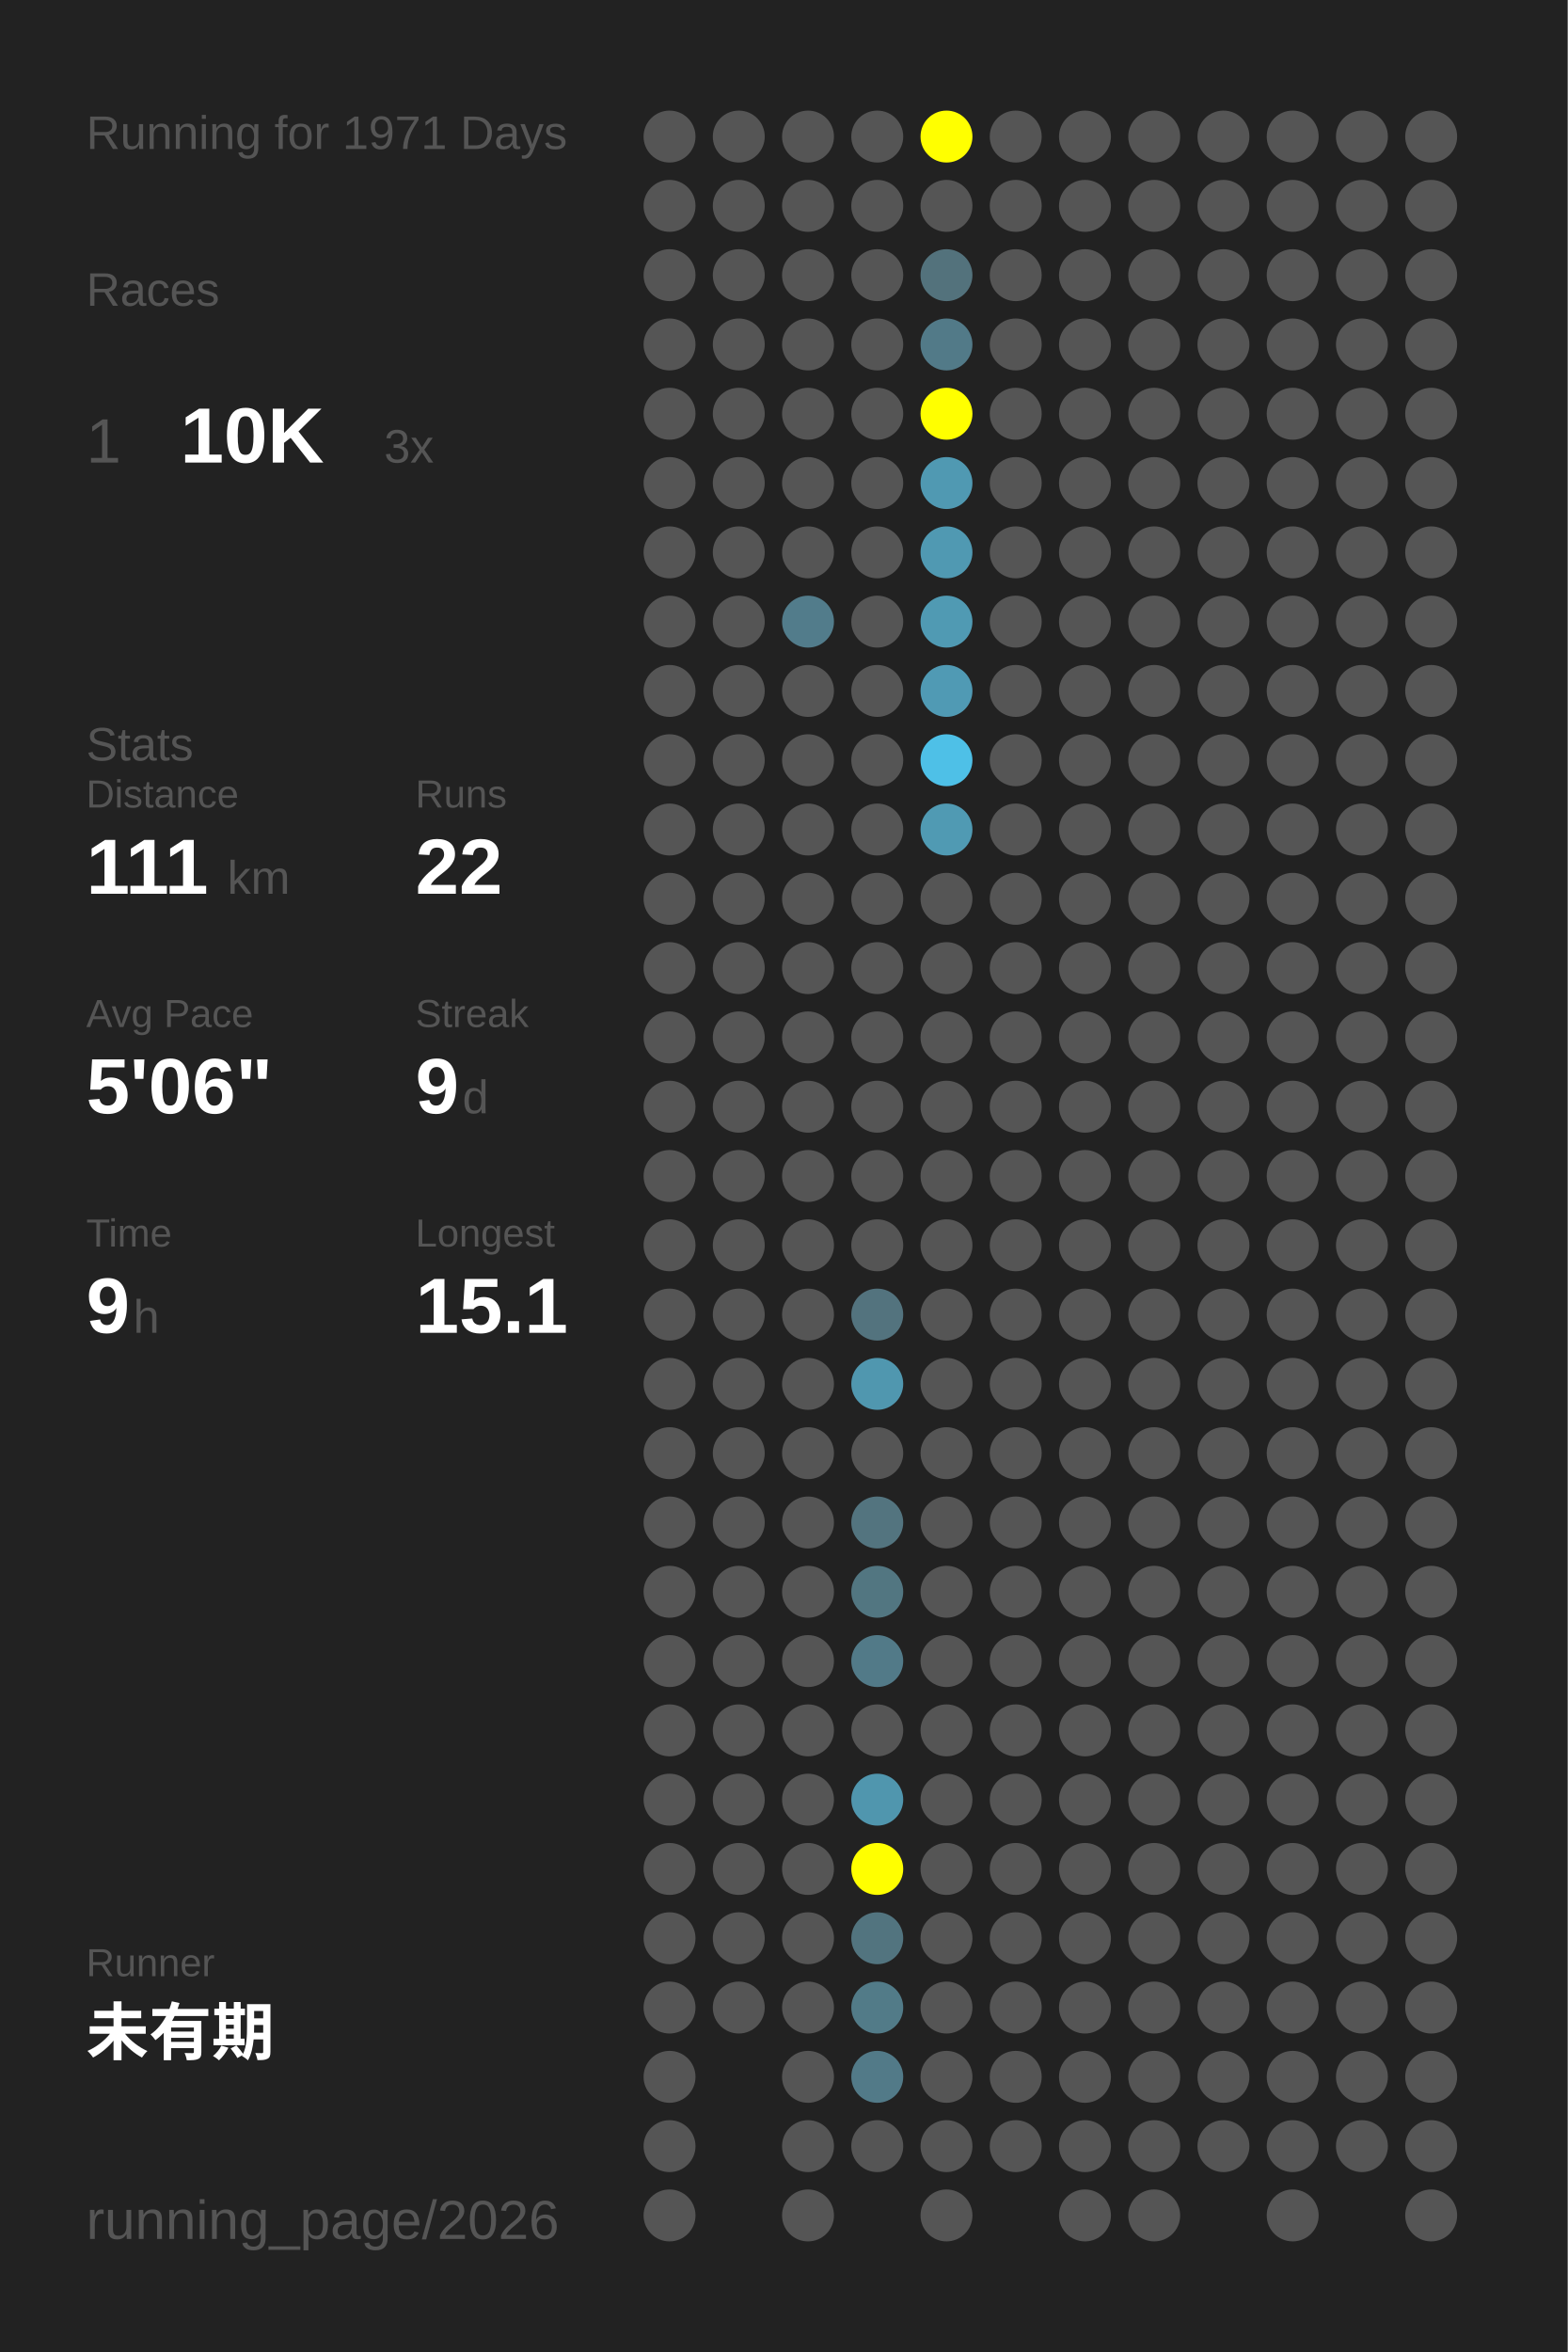
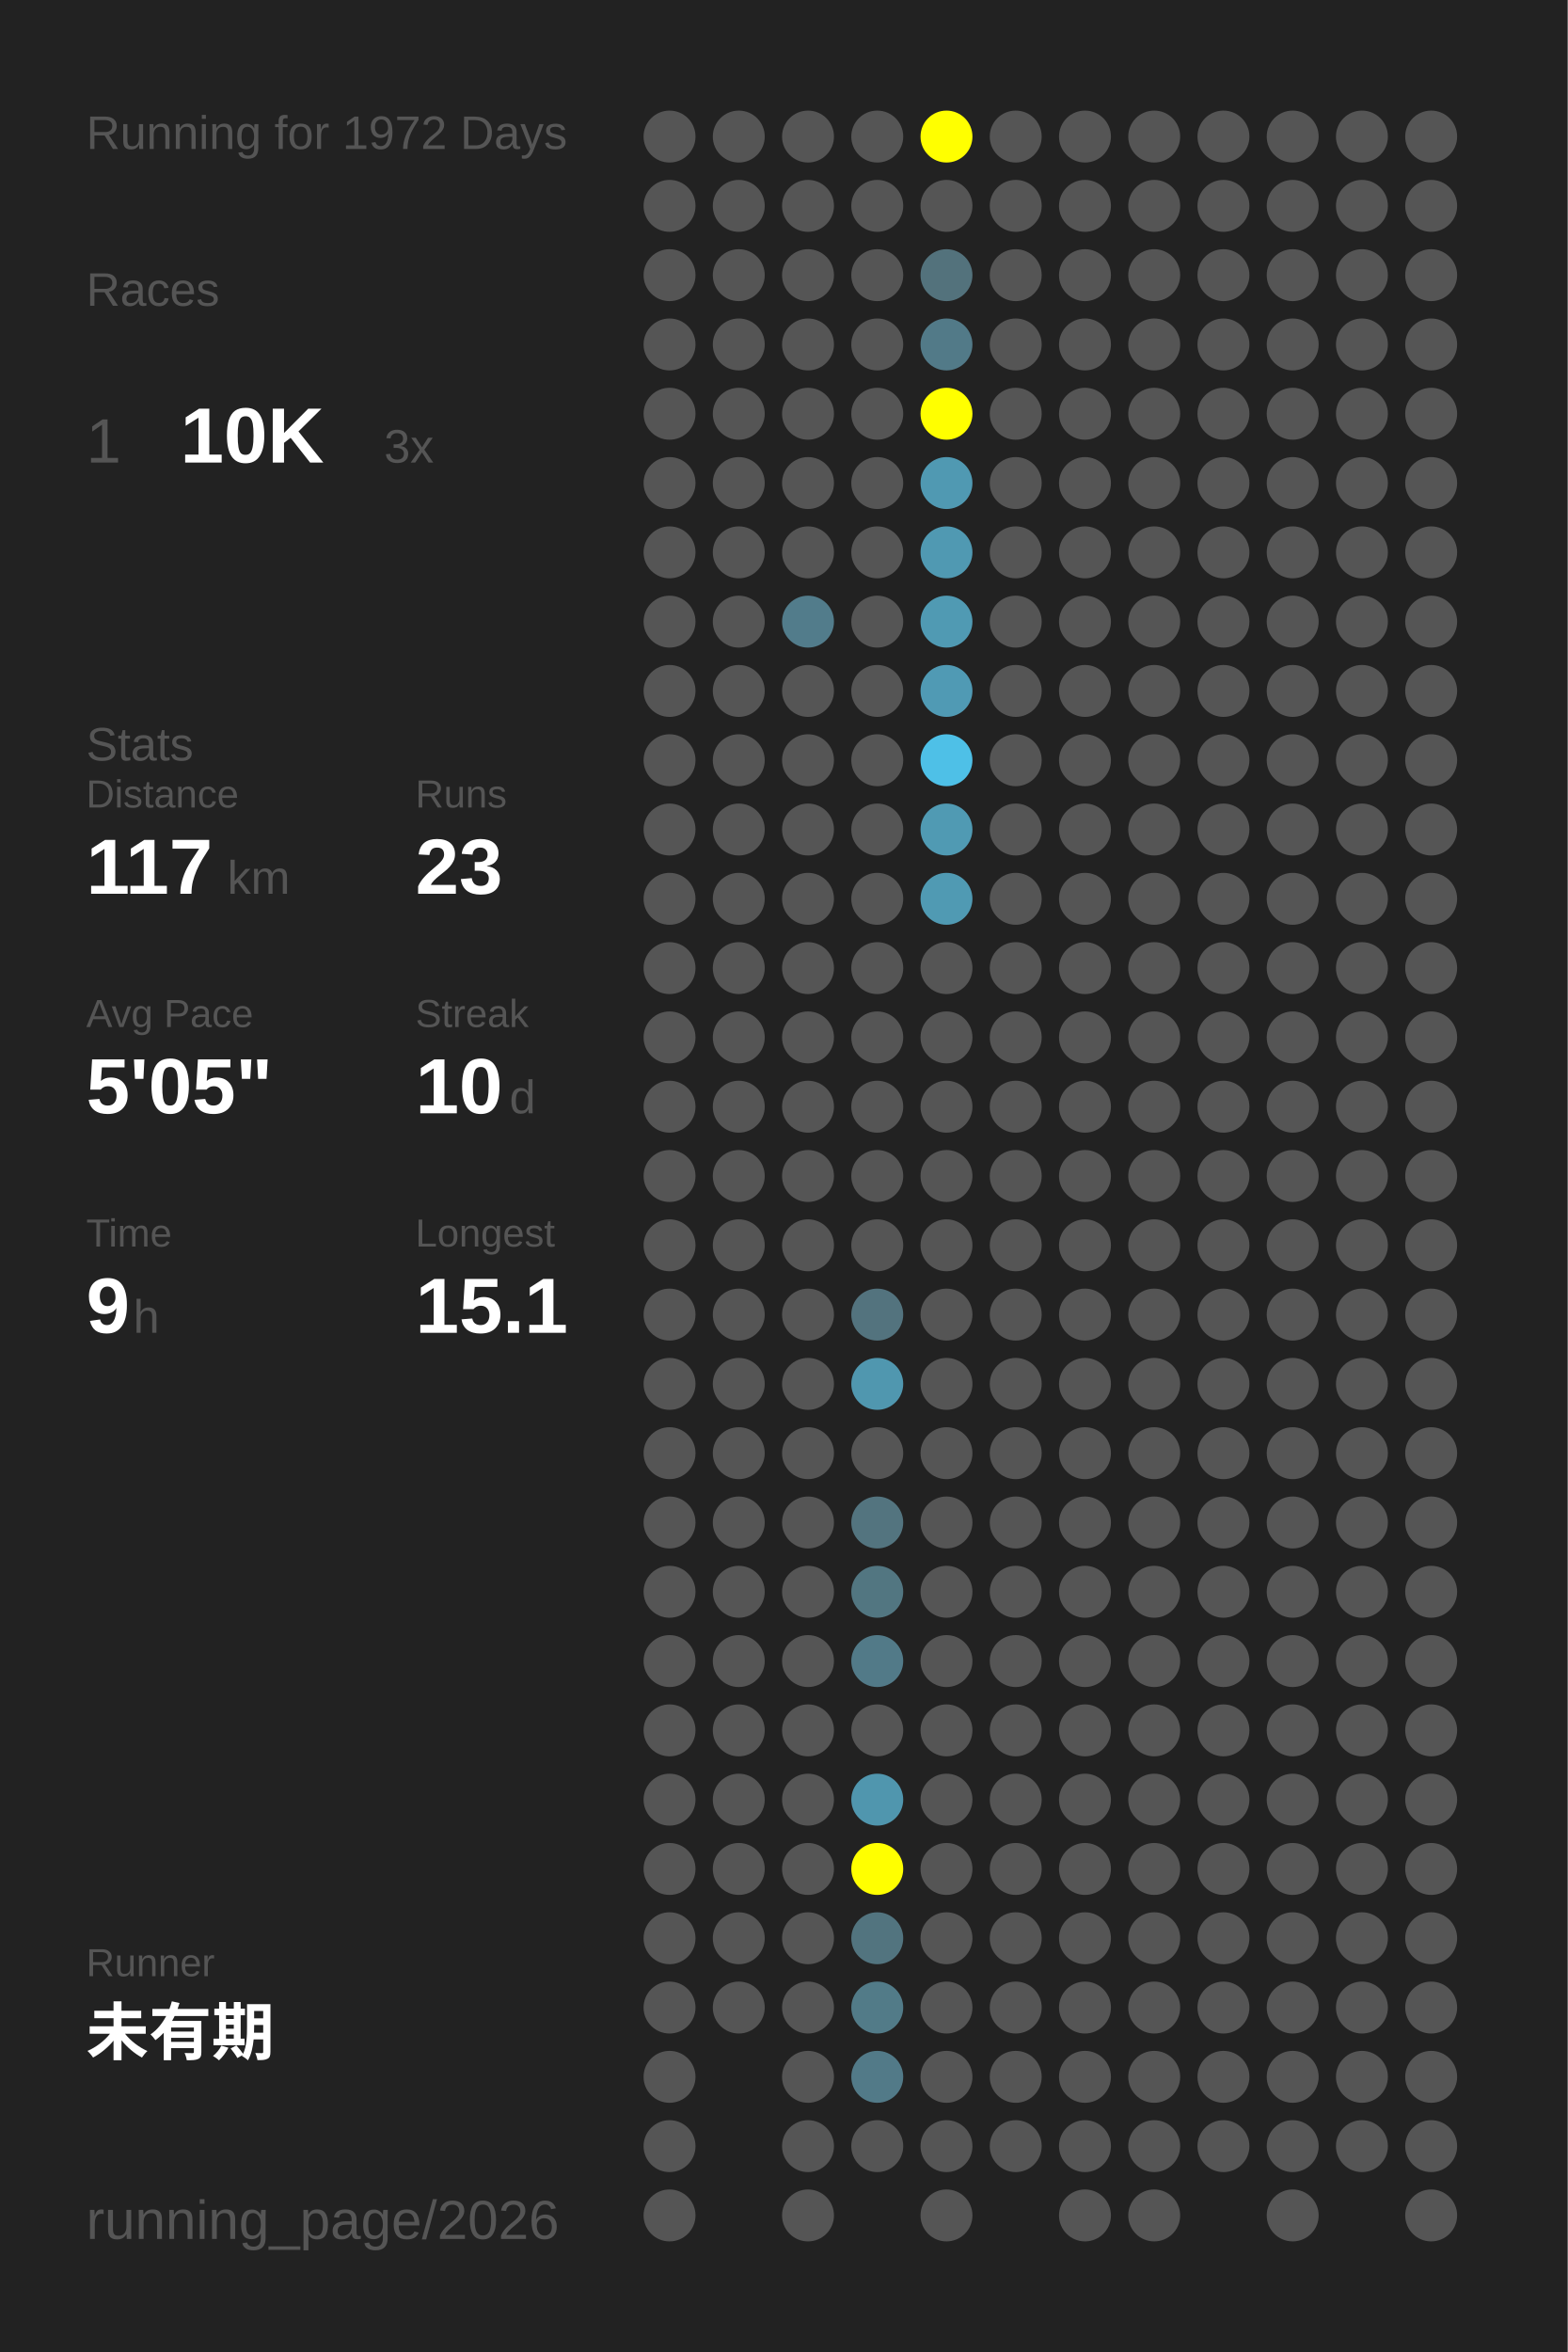
<svg xmlns="http://www.w3.org/2000/svg" baseProfile="full" height="300mm" version="1.1" viewBox="0,0,200,300" width="200mm">
  <defs />
  <rect fill="#222222" height="300" width="200" x="0" y="0" />
-   <text fill="#555555" style="font-size:6px; font-family:Arial;" x="11" y="19">Running for 1971 Days</text>
+   <text fill="#555555" style="font-size:6px; font-family:Arial;" x="11" y="19">Running for 1972 Days</text>
  <text fill="#555555" style="font-size:6px; font-family:Arial;" x="11" y="39">Races</text>
  <text fill="#555555" style="font-size:8px; font-family:Arial;" x="11" y="59">1</text>
  <text fill="#FFFFFF" style="font-size:10px; font-family:Arial; font-weight:bold;" x="23" y="59">10K</text>
  <text fill="#555555" style="font-size:6px; font-family:Arial;" x="49" y="59">3x</text>
  <text fill="#555555" style="font-size:6px; font-family:Arial;" x="11" y="97">Stats</text>
  <text fill="#555555" style="font-size:5px; font-family:Arial;" x="11" y="103">Distance</text>
-   <text fill="#FFFFFF" style="font-size:10px; font-family:Arial; font-weight:bold;" x="11" y="114">111</text>
+   <text fill="#FFFFFF" style="font-size:10px; font-family:Arial; font-weight:bold;" x="11" y="114">117</text>
  <text fill="#555555" style="font-size:6px; font-family:Arial;" x="29" y="114">km</text>
  <text fill="#555555" style="font-size:5px; font-family:Arial;" x="53" y="103">Runs</text>
-   <text fill="#FFFFFF" style="font-size:10px; font-family:Arial; font-weight:bold;" x="53" y="114">22</text>
+   <text fill="#FFFFFF" style="font-size:10px; font-family:Arial; font-weight:bold;" x="53" y="114">23</text>
  <text fill="#555555" style="font-size:5px; font-family:Arial;" x="11" y="131">Avg Pace</text>
-   <text fill="#FFFFFF" style="font-size:10px; font-family:Arial; font-weight:bold;" x="11" y="142">5'06"</text>
+   <text fill="#FFFFFF" style="font-size:10px; font-family:Arial; font-weight:bold;" x="11" y="142">5'05"</text>
  <text fill="#555555" style="font-size:5px; font-family:Arial;" x="53" y="131">Streak</text>
-   <text fill="#FFFFFF" style="font-size:10px; font-family:Arial; font-weight:bold;" x="53" y="142">9</text>
-   <text fill="#555555" style="font-size:6px; font-family:Arial;" x="59" y="142">d</text>
+   <text fill="#FFFFFF" style="font-size:10px; font-family:Arial; font-weight:bold;" x="53" y="142">10</text>
+   <text fill="#555555" style="font-size:6px; font-family:Arial;" x="65" y="142">d</text>
  <text fill="#555555" style="font-size:5px; font-family:Arial;" x="11" y="159">Time</text>
  <text fill="#FFFFFF" style="font-size:10px; font-family:Arial; font-weight:bold;" x="11" y="170">9</text>
  <text fill="#555555" style="font-size:6px; font-family:Arial;" x="17" y="170">h</text>
  <text fill="#555555" style="font-size:5px; font-family:Arial;" x="53" y="159">Longest</text>
  <text fill="#FFFFFF" style="font-size:10px; font-family:Arial; font-weight:bold;" x="53" y="170">15.1</text>
  <text fill="#555555" style="font-size:5px; font-family:Arial;" x="11" y="252.065">Runner</text>
  <text fill="#FFFFFF" style="font-size:8px; font-family:Arial; font-weight:bold;" x="11" y="262.065">未有期</text>
  <text fill="#555555" style="font-size:7px; font-family:Arial;" x="11" y="285.581">running_page/2026</text>
  <circle cx="85.417" cy="17.419" fill="#555555" r="3.312" />
  <circle cx="85.417" cy="26.258" fill="#555555" r="3.312" />
  <circle cx="85.417" cy="35.097" fill="#555555" r="3.312" />
  <circle cx="85.417" cy="43.935" fill="#555555" r="3.312" />
  <circle cx="85.417" cy="52.774" fill="#555555" r="3.312" />
  <circle cx="85.417" cy="61.613" fill="#555555" r="3.312" />
  <circle cx="85.417" cy="70.452" fill="#555555" r="3.312" />
  <circle cx="85.417" cy="79.29" fill="#555555" r="3.312" />
  <circle cx="85.417" cy="88.129" fill="#555555" r="3.312" />
  <circle cx="85.417" cy="96.968" fill="#555555" r="3.312" />
  <circle cx="85.417" cy="105.806" fill="#555555" r="3.312" />
  <circle cx="85.417" cy="114.645" fill="#555555" r="3.312" />
  <circle cx="85.417" cy="123.484" fill="#555555" r="3.312" />
  <circle cx="85.417" cy="132.323" fill="#555555" r="3.312" />
  <circle cx="85.417" cy="141.161" fill="#555555" r="3.312" />
  <circle cx="85.417" cy="150" fill="#555555" r="3.312" />
  <circle cx="85.417" cy="158.839" fill="#555555" r="3.312" />
  <circle cx="85.417" cy="167.677" fill="#555555" r="3.312" />
  <circle cx="85.417" cy="176.516" fill="#555555" r="3.312" />
  <circle cx="85.417" cy="185.355" fill="#555555" r="3.312" />
  <circle cx="85.417" cy="194.194" fill="#555555" r="3.312" />
  <circle cx="85.417" cy="203.032" fill="#555555" r="3.312" />
  <circle cx="85.417" cy="211.871" fill="#555555" r="3.312" />
  <circle cx="85.417" cy="220.71" fill="#555555" r="3.312" />
  <circle cx="85.417" cy="229.548" fill="#555555" r="3.312" />
  <circle cx="85.417" cy="238.387" fill="#555555" r="3.312" />
  <circle cx="85.417" cy="247.226" fill="#555555" r="3.312" />
  <circle cx="85.417" cy="256.065" fill="#555555" r="3.312" />
  <circle cx="85.417" cy="264.903" fill="#555555" r="3.312" />
  <circle cx="85.417" cy="273.742" fill="#555555" r="3.312" />
  <circle cx="85.417" cy="282.581" fill="#555555" r="3.312" />
  <circle cx="94.25" cy="17.419" fill="#555555" r="3.312" />
  <circle cx="94.25" cy="26.258" fill="#555555" r="3.312" />
  <circle cx="94.25" cy="35.097" fill="#555555" r="3.312" />
  <circle cx="94.25" cy="43.935" fill="#555555" r="3.312" />
  <circle cx="94.25" cy="52.774" fill="#555555" r="3.312" />
  <circle cx="94.25" cy="61.613" fill="#555555" r="3.312" />
  <circle cx="94.25" cy="70.452" fill="#555555" r="3.312" />
  <circle cx="94.25" cy="79.29" fill="#555555" r="3.312" />
  <circle cx="94.25" cy="88.129" fill="#555555" r="3.312" />
  <circle cx="94.25" cy="96.968" fill="#555555" r="3.312" />
  <circle cx="94.25" cy="105.806" fill="#555555" r="3.312" />
  <circle cx="94.25" cy="114.645" fill="#555555" r="3.312" />
  <circle cx="94.25" cy="123.484" fill="#555555" r="3.312" />
  <circle cx="94.25" cy="132.323" fill="#555555" r="3.312" />
  <circle cx="94.25" cy="141.161" fill="#555555" r="3.312" />
  <circle cx="94.25" cy="150" fill="#555555" r="3.312" />
  <circle cx="94.25" cy="158.839" fill="#555555" r="3.312" />
  <circle cx="94.25" cy="167.677" fill="#555555" r="3.312" />
  <circle cx="94.25" cy="176.516" fill="#555555" r="3.312" />
  <circle cx="94.25" cy="185.355" fill="#555555" r="3.312" />
  <circle cx="94.25" cy="194.194" fill="#555555" r="3.312" />
  <circle cx="94.25" cy="203.032" fill="#555555" r="3.312" />
  <circle cx="94.25" cy="211.871" fill="#555555" r="3.312" />
  <circle cx="94.25" cy="220.71" fill="#555555" r="3.312" />
  <circle cx="94.25" cy="229.548" fill="#555555" r="3.312" />
  <circle cx="94.25" cy="238.387" fill="#555555" r="3.312" />
  <circle cx="94.25" cy="247.226" fill="#555555" r="3.312" />
  <circle cx="94.25" cy="256.065" fill="#555555" r="3.312" />
  <circle cx="103.083" cy="17.419" fill="#555555" r="3.312" />
  <circle cx="103.083" cy="26.258" fill="#555555" r="3.312" />
  <circle cx="103.083" cy="35.097" fill="#555555" r="3.312" />
  <circle cx="103.083" cy="43.935" fill="#555555" r="3.312" />
  <circle cx="103.083" cy="52.774" fill="#555555" r="3.312" />
  <circle cx="103.083" cy="61.613" fill="#555555" r="3.312" />
  <circle cx="103.083" cy="70.452" fill="#555555" r="3.312" />
  <circle cx="103.083" cy="79.29" fill="#527c8b" r="3.312" />
  <circle cx="103.083" cy="88.129" fill="#555555" r="3.312" />
  <circle cx="103.083" cy="96.968" fill="#555555" r="3.312" />
  <circle cx="103.083" cy="105.806" fill="#555555" r="3.312" />
  <circle cx="103.083" cy="114.645" fill="#555555" r="3.312" />
  <circle cx="103.083" cy="123.484" fill="#555555" r="3.312" />
  <circle cx="103.083" cy="132.323" fill="#555555" r="3.312" />
  <circle cx="103.083" cy="141.161" fill="#555555" r="3.312" />
  <circle cx="103.083" cy="150" fill="#555555" r="3.312" />
  <circle cx="103.083" cy="158.839" fill="#555555" r="3.312" />
  <circle cx="103.083" cy="167.677" fill="#555555" r="3.312" />
  <circle cx="103.083" cy="176.516" fill="#555555" r="3.312" />
  <circle cx="103.083" cy="185.355" fill="#555555" r="3.312" />
  <circle cx="103.083" cy="194.194" fill="#555555" r="3.312" />
  <circle cx="103.083" cy="203.032" fill="#555555" r="3.312" />
  <circle cx="103.083" cy="211.871" fill="#555555" r="3.312" />
  <circle cx="103.083" cy="220.71" fill="#555555" r="3.312" />
  <circle cx="103.083" cy="229.548" fill="#555555" r="3.312" />
  <circle cx="103.083" cy="238.387" fill="#555555" r="3.312" />
  <circle cx="103.083" cy="247.226" fill="#555555" r="3.312" />
  <circle cx="103.083" cy="256.065" fill="#555555" r="3.312" />
  <circle cx="103.083" cy="264.903" fill="#555555" r="3.312" />
  <circle cx="103.083" cy="273.742" fill="#555555" r="3.312" />
  <circle cx="103.083" cy="282.581" fill="#555555" r="3.312" />
  <circle cx="111.917" cy="17.419" fill="#555555" r="3.312" />
  <circle cx="111.917" cy="26.258" fill="#555555" r="3.312" />
  <circle cx="111.917" cy="35.097" fill="#555555" r="3.312" />
  <circle cx="111.917" cy="43.935" fill="#555555" r="3.312" />
  <circle cx="111.917" cy="52.774" fill="#555555" r="3.312" />
  <circle cx="111.917" cy="61.613" fill="#555555" r="3.312" />
  <circle cx="111.917" cy="70.452" fill="#555555" r="3.312" />
  <circle cx="111.917" cy="79.29" fill="#555555" r="3.312" />
  <circle cx="111.917" cy="88.129" fill="#555555" r="3.312" />
  <circle cx="111.917" cy="96.968" fill="#555555" r="3.312" />
  <circle cx="111.917" cy="105.806" fill="#555555" r="3.312" />
  <circle cx="111.917" cy="114.645" fill="#555555" r="3.312" />
  <circle cx="111.917" cy="123.484" fill="#555555" r="3.312" />
  <circle cx="111.917" cy="132.323" fill="#555555" r="3.312" />
  <circle cx="111.917" cy="141.161" fill="#555555" r="3.312" />
  <circle cx="111.917" cy="150" fill="#555555" r="3.312" />
  <circle cx="111.917" cy="158.839" fill="#555555" r="3.312" />
  <circle cx="111.917" cy="167.677" fill="#53737e" r="3.312" />
  <circle cx="111.917" cy="176.516" fill="#5097af" r="3.312" />
  <circle cx="111.917" cy="185.355" fill="#555555" r="3.312" />
  <circle cx="111.917" cy="194.194" fill="#53747f" r="3.312" />
  <circle cx="111.917" cy="203.032" fill="#527681" r="3.312" />
  <circle cx="111.917" cy="211.871" fill="#527a88" r="3.312" />
  <circle cx="111.917" cy="220.71" fill="#555555" r="3.312" />
  <circle cx="111.917" cy="229.548" fill="#5096ae" r="3.312" />
  <circle cx="111.917" cy="238.387" fill="#FFFF00" r="3.312" />
  <circle cx="111.917" cy="247.226" fill="#52747f" r="3.312" />
  <circle cx="111.917" cy="256.065" fill="#527b88" r="3.312" />
  <circle cx="111.917" cy="264.903" fill="#527a88" r="3.312" />
  <circle cx="111.917" cy="273.742" fill="#555555" r="3.312" />
  <circle cx="120.75" cy="17.419" fill="#FFFF00" r="3.312" />
  <circle cx="120.75" cy="26.258" fill="#555555" r="3.312" />
  <circle cx="120.75" cy="35.097" fill="#53727c" r="3.312" />
  <circle cx="120.75" cy="43.935" fill="#527a88" r="3.312" />
  <circle cx="120.75" cy="52.774" fill="#FFFF00" r="3.312" />
  <circle cx="120.75" cy="61.613" fill="#5099b2" r="3.312" />
  <circle cx="120.75" cy="70.452" fill="#5099b2" r="3.312" />
  <circle cx="120.75" cy="79.29" fill="#509ab3" r="3.312" />
  <circle cx="120.75" cy="88.129" fill="#509ab4" r="3.312" />
  <circle cx="120.75" cy="96.968" fill="#4ec0e7" r="3.312" />
  <circle cx="120.75" cy="105.806" fill="#509ab3" r="3.312" />
-   <circle cx="120.75" cy="114.645" fill="#555555" r="3.312" />
+   <circle cx="120.75" cy="114.645" fill="#509ab3" r="3.312" />
  <circle cx="120.75" cy="123.484" fill="#555555" r="3.312" />
  <circle cx="120.75" cy="132.323" fill="#555555" r="3.312" />
  <circle cx="120.75" cy="141.161" fill="#555555" r="3.312" />
  <circle cx="120.75" cy="150" fill="#555555" r="3.312" />
  <circle cx="120.75" cy="158.839" fill="#555555" r="3.312" />
  <circle cx="120.75" cy="167.677" fill="#555555" r="3.312" />
  <circle cx="120.75" cy="176.516" fill="#555555" r="3.312" />
  <circle cx="120.75" cy="185.355" fill="#555555" r="3.312" />
  <circle cx="120.75" cy="194.194" fill="#555555" r="3.312" />
  <circle cx="120.75" cy="203.032" fill="#555555" r="3.312" />
  <circle cx="120.75" cy="211.871" fill="#555555" r="3.312" />
  <circle cx="120.75" cy="220.71" fill="#555555" r="3.312" />
  <circle cx="120.75" cy="229.548" fill="#555555" r="3.312" />
  <circle cx="120.75" cy="238.387" fill="#555555" r="3.312" />
  <circle cx="120.75" cy="247.226" fill="#555555" r="3.312" />
  <circle cx="120.75" cy="256.065" fill="#555555" r="3.312" />
  <circle cx="120.75" cy="264.903" fill="#555555" r="3.312" />
  <circle cx="120.75" cy="273.742" fill="#555555" r="3.312" />
  <circle cx="120.75" cy="282.581" fill="#555555" r="3.312" />
  <circle cx="129.583" cy="17.419" fill="#555555" r="3.312" />
  <circle cx="129.583" cy="26.258" fill="#555555" r="3.312" />
  <circle cx="129.583" cy="35.097" fill="#555555" r="3.312" />
  <circle cx="129.583" cy="43.935" fill="#555555" r="3.312" />
  <circle cx="129.583" cy="52.774" fill="#555555" r="3.312" />
  <circle cx="129.583" cy="61.613" fill="#555555" r="3.312" />
  <circle cx="129.583" cy="70.452" fill="#555555" r="3.312" />
  <circle cx="129.583" cy="79.29" fill="#555555" r="3.312" />
  <circle cx="129.583" cy="88.129" fill="#555555" r="3.312" />
  <circle cx="129.583" cy="96.968" fill="#555555" r="3.312" />
  <circle cx="129.583" cy="105.806" fill="#555555" r="3.312" />
  <circle cx="129.583" cy="114.645" fill="#555555" r="3.312" />
  <circle cx="129.583" cy="123.484" fill="#555555" r="3.312" />
  <circle cx="129.583" cy="132.323" fill="#555555" r="3.312" />
  <circle cx="129.583" cy="141.161" fill="#555555" r="3.312" />
  <circle cx="129.583" cy="150" fill="#555555" r="3.312" />
  <circle cx="129.583" cy="158.839" fill="#555555" r="3.312" />
  <circle cx="129.583" cy="167.677" fill="#555555" r="3.312" />
  <circle cx="129.583" cy="176.516" fill="#555555" r="3.312" />
  <circle cx="129.583" cy="185.355" fill="#555555" r="3.312" />
  <circle cx="129.583" cy="194.194" fill="#555555" r="3.312" />
  <circle cx="129.583" cy="203.032" fill="#555555" r="3.312" />
  <circle cx="129.583" cy="211.871" fill="#555555" r="3.312" />
  <circle cx="129.583" cy="220.71" fill="#555555" r="3.312" />
  <circle cx="129.583" cy="229.548" fill="#555555" r="3.312" />
  <circle cx="129.583" cy="238.387" fill="#555555" r="3.312" />
  <circle cx="129.583" cy="247.226" fill="#555555" r="3.312" />
  <circle cx="129.583" cy="256.065" fill="#555555" r="3.312" />
  <circle cx="129.583" cy="264.903" fill="#555555" r="3.312" />
  <circle cx="129.583" cy="273.742" fill="#555555" r="3.312" />
  <circle cx="138.417" cy="17.419" fill="#555555" r="3.312" />
  <circle cx="138.417" cy="26.258" fill="#555555" r="3.312" />
  <circle cx="138.417" cy="35.097" fill="#555555" r="3.312" />
  <circle cx="138.417" cy="43.935" fill="#555555" r="3.312" />
  <circle cx="138.417" cy="52.774" fill="#555555" r="3.312" />
  <circle cx="138.417" cy="61.613" fill="#555555" r="3.312" />
  <circle cx="138.417" cy="70.452" fill="#555555" r="3.312" />
  <circle cx="138.417" cy="79.29" fill="#555555" r="3.312" />
  <circle cx="138.417" cy="88.129" fill="#555555" r="3.312" />
  <circle cx="138.417" cy="96.968" fill="#555555" r="3.312" />
  <circle cx="138.417" cy="105.806" fill="#555555" r="3.312" />
  <circle cx="138.417" cy="114.645" fill="#555555" r="3.312" />
  <circle cx="138.417" cy="123.484" fill="#555555" r="3.312" />
  <circle cx="138.417" cy="132.323" fill="#555555" r="3.312" />
  <circle cx="138.417" cy="141.161" fill="#555555" r="3.312" />
  <circle cx="138.417" cy="150" fill="#555555" r="3.312" />
  <circle cx="138.417" cy="158.839" fill="#555555" r="3.312" />
  <circle cx="138.417" cy="167.677" fill="#555555" r="3.312" />
  <circle cx="138.417" cy="176.516" fill="#555555" r="3.312" />
  <circle cx="138.417" cy="185.355" fill="#555555" r="3.312" />
  <circle cx="138.417" cy="194.194" fill="#555555" r="3.312" />
  <circle cx="138.417" cy="203.032" fill="#555555" r="3.312" />
  <circle cx="138.417" cy="211.871" fill="#555555" r="3.312" />
  <circle cx="138.417" cy="220.71" fill="#555555" r="3.312" />
  <circle cx="138.417" cy="229.548" fill="#555555" r="3.312" />
  <circle cx="138.417" cy="238.387" fill="#555555" r="3.312" />
  <circle cx="138.417" cy="247.226" fill="#555555" r="3.312" />
  <circle cx="138.417" cy="256.065" fill="#555555" r="3.312" />
  <circle cx="138.417" cy="264.903" fill="#555555" r="3.312" />
  <circle cx="138.417" cy="273.742" fill="#555555" r="3.312" />
  <circle cx="138.417" cy="282.581" fill="#555555" r="3.312" />
  <circle cx="147.25" cy="17.419" fill="#555555" r="3.312" />
  <circle cx="147.25" cy="26.258" fill="#555555" r="3.312" />
  <circle cx="147.25" cy="35.097" fill="#555555" r="3.312" />
  <circle cx="147.25" cy="43.935" fill="#555555" r="3.312" />
  <circle cx="147.25" cy="52.774" fill="#555555" r="3.312" />
  <circle cx="147.25" cy="61.613" fill="#555555" r="3.312" />
  <circle cx="147.25" cy="70.452" fill="#555555" r="3.312" />
  <circle cx="147.25" cy="79.29" fill="#555555" r="3.312" />
  <circle cx="147.25" cy="88.129" fill="#555555" r="3.312" />
  <circle cx="147.25" cy="96.968" fill="#555555" r="3.312" />
  <circle cx="147.25" cy="105.806" fill="#555555" r="3.312" />
  <circle cx="147.25" cy="114.645" fill="#555555" r="3.312" />
  <circle cx="147.25" cy="123.484" fill="#555555" r="3.312" />
  <circle cx="147.25" cy="132.323" fill="#555555" r="3.312" />
  <circle cx="147.25" cy="141.161" fill="#555555" r="3.312" />
  <circle cx="147.25" cy="150" fill="#555555" r="3.312" />
  <circle cx="147.25" cy="158.839" fill="#555555" r="3.312" />
  <circle cx="147.25" cy="167.677" fill="#555555" r="3.312" />
  <circle cx="147.25" cy="176.516" fill="#555555" r="3.312" />
  <circle cx="147.25" cy="185.355" fill="#555555" r="3.312" />
  <circle cx="147.25" cy="194.194" fill="#555555" r="3.312" />
  <circle cx="147.25" cy="203.032" fill="#555555" r="3.312" />
  <circle cx="147.25" cy="211.871" fill="#555555" r="3.312" />
  <circle cx="147.25" cy="220.71" fill="#555555" r="3.312" />
  <circle cx="147.25" cy="229.548" fill="#555555" r="3.312" />
  <circle cx="147.25" cy="238.387" fill="#555555" r="3.312" />
  <circle cx="147.25" cy="247.226" fill="#555555" r="3.312" />
  <circle cx="147.25" cy="256.065" fill="#555555" r="3.312" />
  <circle cx="147.25" cy="264.903" fill="#555555" r="3.312" />
  <circle cx="147.25" cy="273.742" fill="#555555" r="3.312" />
  <circle cx="147.25" cy="282.581" fill="#555555" r="3.312" />
  <circle cx="156.083" cy="17.419" fill="#555555" r="3.312" />
  <circle cx="156.083" cy="26.258" fill="#555555" r="3.312" />
  <circle cx="156.083" cy="35.097" fill="#555555" r="3.312" />
  <circle cx="156.083" cy="43.935" fill="#555555" r="3.312" />
  <circle cx="156.083" cy="52.774" fill="#555555" r="3.312" />
  <circle cx="156.083" cy="61.613" fill="#555555" r="3.312" />
  <circle cx="156.083" cy="70.452" fill="#555555" r="3.312" />
  <circle cx="156.083" cy="79.29" fill="#555555" r="3.312" />
  <circle cx="156.083" cy="88.129" fill="#555555" r="3.312" />
  <circle cx="156.083" cy="96.968" fill="#555555" r="3.312" />
  <circle cx="156.083" cy="105.806" fill="#555555" r="3.312" />
  <circle cx="156.083" cy="114.645" fill="#555555" r="3.312" />
  <circle cx="156.083" cy="123.484" fill="#555555" r="3.312" />
  <circle cx="156.083" cy="132.323" fill="#555555" r="3.312" />
  <circle cx="156.083" cy="141.161" fill="#555555" r="3.312" />
  <circle cx="156.083" cy="150" fill="#555555" r="3.312" />
  <circle cx="156.083" cy="158.839" fill="#555555" r="3.312" />
  <circle cx="156.083" cy="167.677" fill="#555555" r="3.312" />
  <circle cx="156.083" cy="176.516" fill="#555555" r="3.312" />
  <circle cx="156.083" cy="185.355" fill="#555555" r="3.312" />
  <circle cx="156.083" cy="194.194" fill="#555555" r="3.312" />
  <circle cx="156.083" cy="203.032" fill="#555555" r="3.312" />
  <circle cx="156.083" cy="211.871" fill="#555555" r="3.312" />
  <circle cx="156.083" cy="220.71" fill="#555555" r="3.312" />
  <circle cx="156.083" cy="229.548" fill="#555555" r="3.312" />
  <circle cx="156.083" cy="238.387" fill="#555555" r="3.312" />
  <circle cx="156.083" cy="247.226" fill="#555555" r="3.312" />
  <circle cx="156.083" cy="256.065" fill="#555555" r="3.312" />
  <circle cx="156.083" cy="264.903" fill="#555555" r="3.312" />
  <circle cx="156.083" cy="273.742" fill="#555555" r="3.312" />
  <circle cx="164.917" cy="17.419" fill="#555555" r="3.312" />
  <circle cx="164.917" cy="26.258" fill="#555555" r="3.312" />
  <circle cx="164.917" cy="35.097" fill="#555555" r="3.312" />
  <circle cx="164.917" cy="43.935" fill="#555555" r="3.312" />
  <circle cx="164.917" cy="52.774" fill="#555555" r="3.312" />
  <circle cx="164.917" cy="61.613" fill="#555555" r="3.312" />
  <circle cx="164.917" cy="70.452" fill="#555555" r="3.312" />
  <circle cx="164.917" cy="79.29" fill="#555555" r="3.312" />
  <circle cx="164.917" cy="88.129" fill="#555555" r="3.312" />
  <circle cx="164.917" cy="96.968" fill="#555555" r="3.312" />
  <circle cx="164.917" cy="105.806" fill="#555555" r="3.312" />
  <circle cx="164.917" cy="114.645" fill="#555555" r="3.312" />
  <circle cx="164.917" cy="123.484" fill="#555555" r="3.312" />
  <circle cx="164.917" cy="132.323" fill="#555555" r="3.312" />
  <circle cx="164.917" cy="141.161" fill="#555555" r="3.312" />
  <circle cx="164.917" cy="150" fill="#555555" r="3.312" />
  <circle cx="164.917" cy="158.839" fill="#555555" r="3.312" />
  <circle cx="164.917" cy="167.677" fill="#555555" r="3.312" />
  <circle cx="164.917" cy="176.516" fill="#555555" r="3.312" />
  <circle cx="164.917" cy="185.355" fill="#555555" r="3.312" />
  <circle cx="164.917" cy="194.194" fill="#555555" r="3.312" />
  <circle cx="164.917" cy="203.032" fill="#555555" r="3.312" />
  <circle cx="164.917" cy="211.871" fill="#555555" r="3.312" />
  <circle cx="164.917" cy="220.71" fill="#555555" r="3.312" />
  <circle cx="164.917" cy="229.548" fill="#555555" r="3.312" />
  <circle cx="164.917" cy="238.387" fill="#555555" r="3.312" />
  <circle cx="164.917" cy="247.226" fill="#555555" r="3.312" />
  <circle cx="164.917" cy="256.065" fill="#555555" r="3.312" />
  <circle cx="164.917" cy="264.903" fill="#555555" r="3.312" />
  <circle cx="164.917" cy="273.742" fill="#555555" r="3.312" />
  <circle cx="164.917" cy="282.581" fill="#555555" r="3.312" />
  <circle cx="173.75" cy="17.419" fill="#555555" r="3.312" />
  <circle cx="173.75" cy="26.258" fill="#555555" r="3.312" />
  <circle cx="173.75" cy="35.097" fill="#555555" r="3.312" />
  <circle cx="173.75" cy="43.935" fill="#555555" r="3.312" />
  <circle cx="173.75" cy="52.774" fill="#555555" r="3.312" />
  <circle cx="173.75" cy="61.613" fill="#555555" r="3.312" />
  <circle cx="173.75" cy="70.452" fill="#555555" r="3.312" />
  <circle cx="173.75" cy="79.29" fill="#555555" r="3.312" />
  <circle cx="173.75" cy="88.129" fill="#555555" r="3.312" />
  <circle cx="173.75" cy="96.968" fill="#555555" r="3.312" />
  <circle cx="173.75" cy="105.806" fill="#555555" r="3.312" />
  <circle cx="173.75" cy="114.645" fill="#555555" r="3.312" />
  <circle cx="173.75" cy="123.484" fill="#555555" r="3.312" />
  <circle cx="173.75" cy="132.323" fill="#555555" r="3.312" />
  <circle cx="173.75" cy="141.161" fill="#555555" r="3.312" />
  <circle cx="173.75" cy="150" fill="#555555" r="3.312" />
  <circle cx="173.75" cy="158.839" fill="#555555" r="3.312" />
  <circle cx="173.75" cy="167.677" fill="#555555" r="3.312" />
  <circle cx="173.75" cy="176.516" fill="#555555" r="3.312" />
  <circle cx="173.75" cy="185.355" fill="#555555" r="3.312" />
  <circle cx="173.75" cy="194.194" fill="#555555" r="3.312" />
  <circle cx="173.75" cy="203.032" fill="#555555" r="3.312" />
  <circle cx="173.75" cy="211.871" fill="#555555" r="3.312" />
  <circle cx="173.75" cy="220.71" fill="#555555" r="3.312" />
  <circle cx="173.75" cy="229.548" fill="#555555" r="3.312" />
  <circle cx="173.75" cy="238.387" fill="#555555" r="3.312" />
  <circle cx="173.75" cy="247.226" fill="#555555" r="3.312" />
  <circle cx="173.75" cy="256.065" fill="#555555" r="3.312" />
  <circle cx="173.75" cy="264.903" fill="#555555" r="3.312" />
  <circle cx="173.75" cy="273.742" fill="#555555" r="3.312" />
  <circle cx="182.583" cy="17.419" fill="#555555" r="3.312" />
  <circle cx="182.583" cy="26.258" fill="#555555" r="3.312" />
  <circle cx="182.583" cy="35.097" fill="#555555" r="3.312" />
  <circle cx="182.583" cy="43.935" fill="#555555" r="3.312" />
  <circle cx="182.583" cy="52.774" fill="#555555" r="3.312" />
  <circle cx="182.583" cy="61.613" fill="#555555" r="3.312" />
  <circle cx="182.583" cy="70.452" fill="#555555" r="3.312" />
  <circle cx="182.583" cy="79.29" fill="#555555" r="3.312" />
  <circle cx="182.583" cy="88.129" fill="#555555" r="3.312" />
  <circle cx="182.583" cy="96.968" fill="#555555" r="3.312" />
  <circle cx="182.583" cy="105.806" fill="#555555" r="3.312" />
  <circle cx="182.583" cy="114.645" fill="#555555" r="3.312" />
  <circle cx="182.583" cy="123.484" fill="#555555" r="3.312" />
  <circle cx="182.583" cy="132.323" fill="#555555" r="3.312" />
  <circle cx="182.583" cy="141.161" fill="#555555" r="3.312" />
  <circle cx="182.583" cy="150" fill="#555555" r="3.312" />
  <circle cx="182.583" cy="158.839" fill="#555555" r="3.312" />
  <circle cx="182.583" cy="167.677" fill="#555555" r="3.312" />
  <circle cx="182.583" cy="176.516" fill="#555555" r="3.312" />
  <circle cx="182.583" cy="185.355" fill="#555555" r="3.312" />
  <circle cx="182.583" cy="194.194" fill="#555555" r="3.312" />
  <circle cx="182.583" cy="203.032" fill="#555555" r="3.312" />
  <circle cx="182.583" cy="211.871" fill="#555555" r="3.312" />
  <circle cx="182.583" cy="220.71" fill="#555555" r="3.312" />
  <circle cx="182.583" cy="229.548" fill="#555555" r="3.312" />
  <circle cx="182.583" cy="238.387" fill="#555555" r="3.312" />
  <circle cx="182.583" cy="247.226" fill="#555555" r="3.312" />
  <circle cx="182.583" cy="256.065" fill="#555555" r="3.312" />
  <circle cx="182.583" cy="264.903" fill="#555555" r="3.312" />
  <circle cx="182.583" cy="273.742" fill="#555555" r="3.312" />
  <circle cx="182.583" cy="282.581" fill="#555555" r="3.312" />
</svg>
